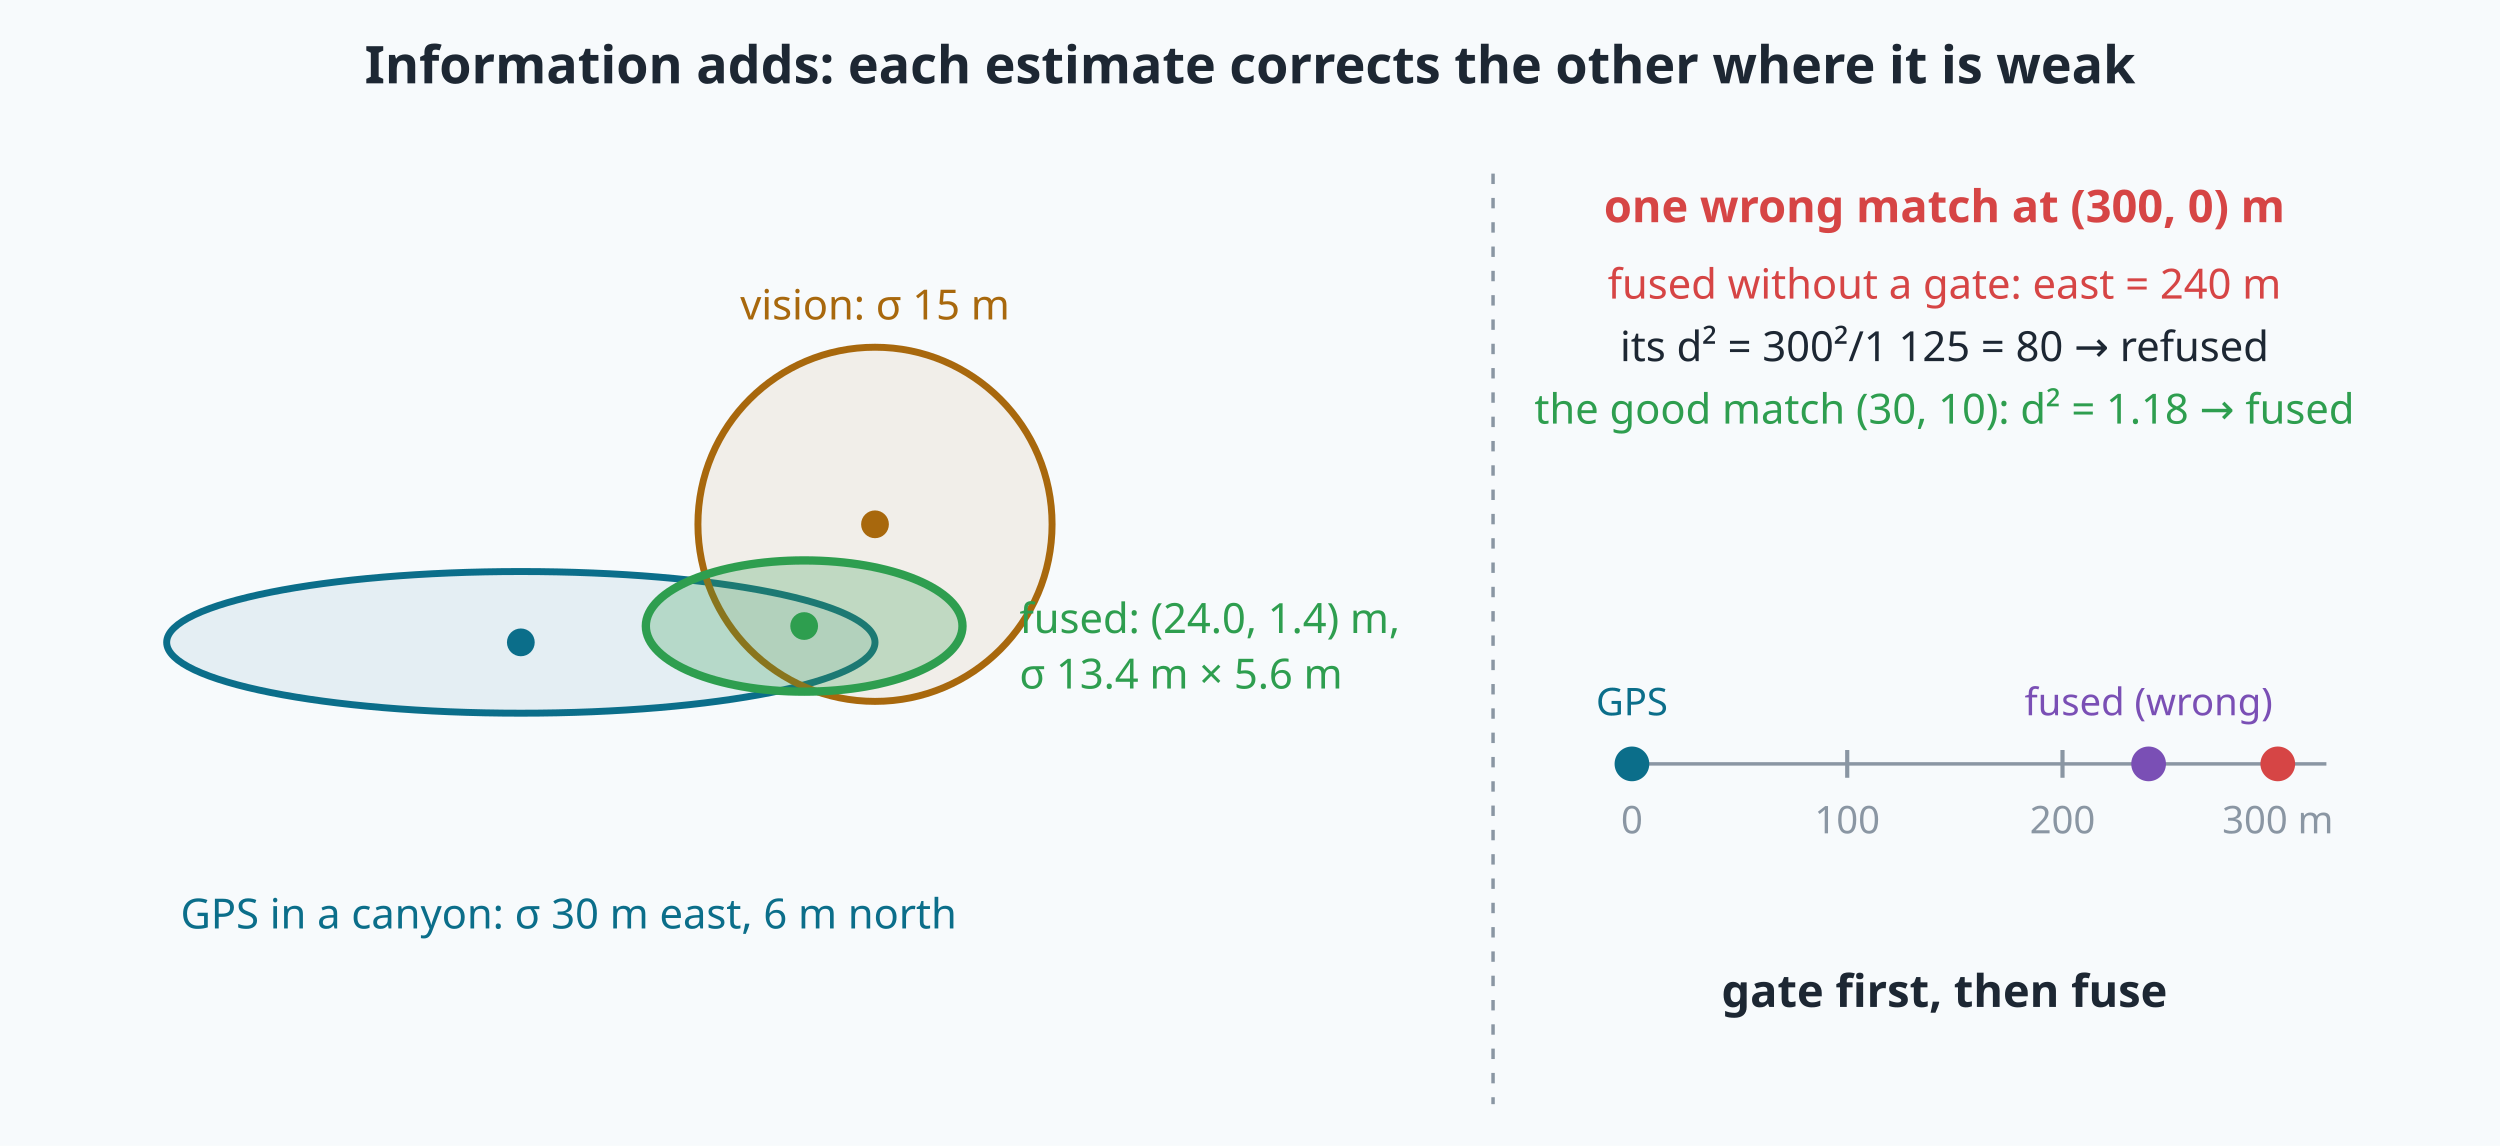
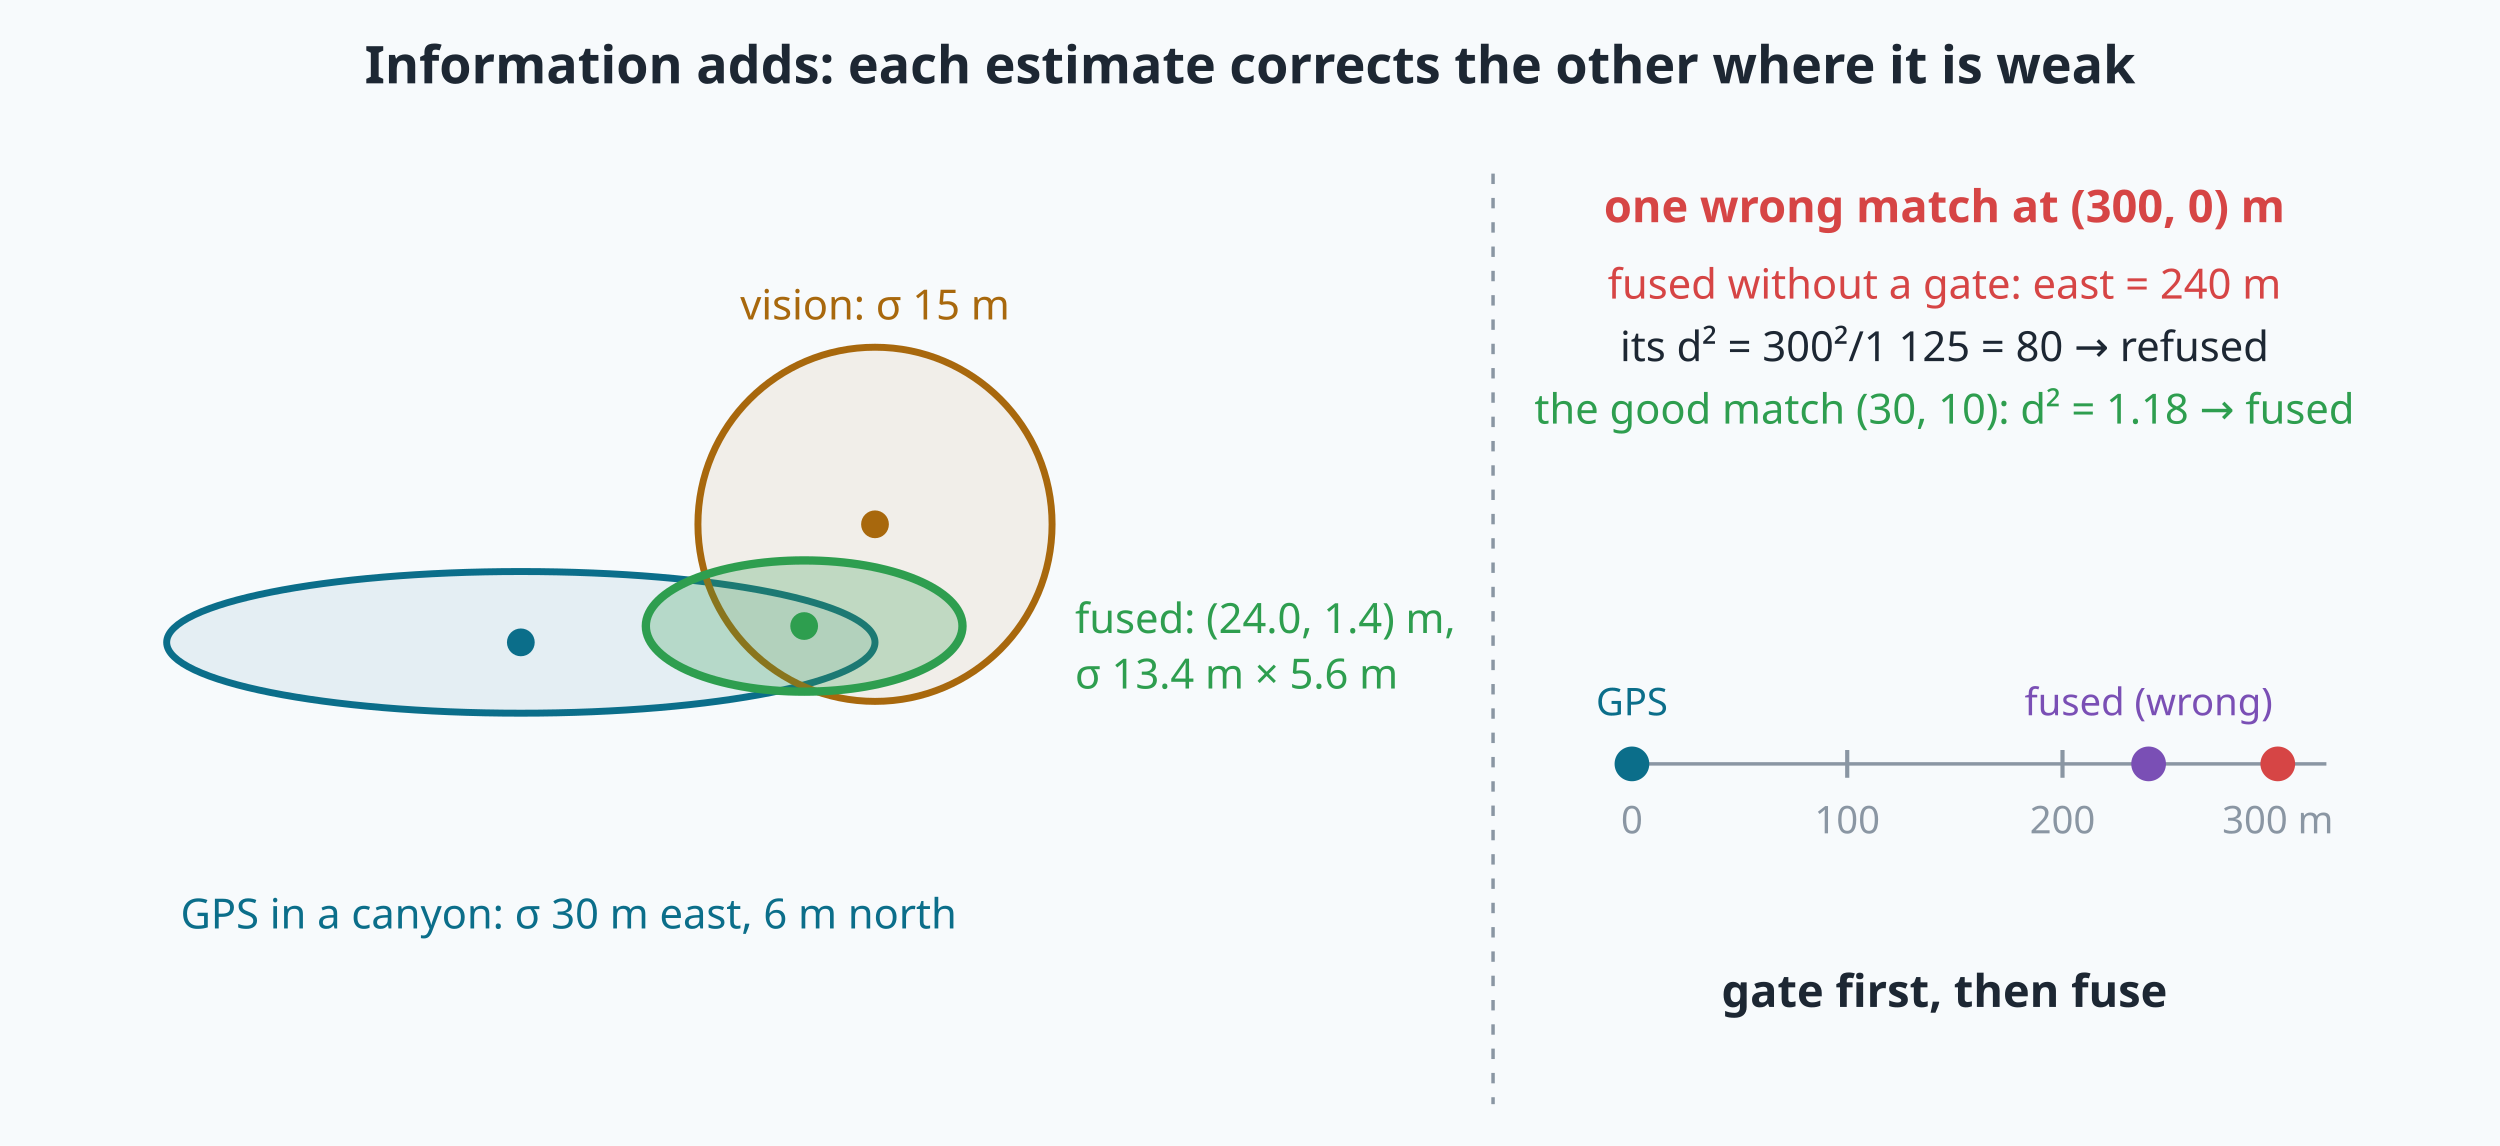
<svg xmlns="http://www.w3.org/2000/svg" viewBox="0 0 720 330" font-family="sans-serif" font-size="13">
  <rect width="720" height="330" fill="#f7fafc" />
  <defs>
    <marker id="mi" viewBox="0 0 10 10" refX="8" refY="5" markerWidth="7" markerHeight="7" orient="auto-start-reverse">
      <path d="M0 0L10 5L0 10z" fill="#1d2733" />
    </marker>
    <marker id="mr" viewBox="0 0 10 10" refX="8" refY="5" markerWidth="7" markerHeight="7" orient="auto-start-reverse">
      <path d="M0 0L10 5L0 10z" fill="#d64545" />
    </marker>
    <marker id="mb" viewBox="0 0 10 10" refX="8" refY="5" markerWidth="7" markerHeight="7" orient="auto-start-reverse">
      <path d="M0 0L10 5L0 10z" fill="#0b6e8a" />
    </marker>
    <marker id="mo" viewBox="0 0 10 10" refX="8" refY="5" markerWidth="7" markerHeight="7" orient="auto-start-reverse">
      <path d="M0 0L10 5L0 10z" fill="#a8680d" />
    </marker>
    <marker id="mg" viewBox="0 0 10 10" refX="8" refY="5" markerWidth="7" markerHeight="7" orient="auto-start-reverse">
      <path d="M0 0L10 5L0 10z" fill="#8a96a3" />
    </marker>
    <marker id="mn" viewBox="0 0 10 10" refX="8" refY="5" markerWidth="7" markerHeight="7" orient="auto-start-reverse">
      <path d="M0 0L10 5L0 10z" fill="#2e9e4f" />
    </marker>
  </defs>
  <text x="360.0" y="24.0" text-anchor="middle" font-size="15" fill="#1d2733" font-weight="bold">Information adds: each estimate corrects the other where it is weak</text>
  <ellipse cx="150.0" cy="185.0" rx="102.0" ry="20.4" transform="rotate(0.00 150.0 185.0)" stroke="#0b6e8a" fill="#0b6e8a" fill-opacity="0.08" stroke-width="2" />
  <circle cx="252.0" cy="151.0" r="51.0" stroke="#a8680d" fill="#a8680d" stroke-width="2" fill-opacity="0.08" />
  <ellipse cx="231.6" cy="180.3" rx="45.6" ry="18.9" transform="rotate(0.00 231.6 180.3)" stroke="#2e9e4f" fill="#2e9e4f" fill-opacity="0.25" stroke-width="2.4" />
  <circle cx="150.0" cy="185.0" r="4" fill="#0b6e8a" />
  <circle cx="252.0" cy="151.0" r="4" fill="#a8680d" />
  <circle cx="231.6" cy="180.3" r="4" fill="#2e9e4f" />
  <text x="52.0" y="267.4" text-anchor="start" font-size="12" fill="#0b6e8a" font-weight="normal">GPS in a canyon: σ 30 m east, 6 m north</text>
  <text x="252.0" y="92.0" text-anchor="middle" font-size="12" fill="#a8680d" font-weight="normal">vision: σ 15 m</text>
-   <text x="293.6" y="182.3" text-anchor="start" font-size="12" fill="#2e9e4f" font-weight="normal">fused: (24.0, 1.4) m,</text>
-   <text x="293.6" y="198.3" text-anchor="start" font-size="12" fill="#2e9e4f" font-weight="normal">σ 13.4 m × 5.6 m</text>
+   <text x="309.6" y="182.3" text-anchor="start" font-size="12" fill="#2e9e4f" font-weight="normal">fused: (24.0, 1.4) m,</text>
+   <text x="309.6" y="198.3" text-anchor="start" font-size="12" fill="#2e9e4f" font-weight="normal">σ 13.4 m × 5.6 m</text>
  <line x1="430.0" y1="50.0" x2="430.0" y2="318.0" stroke="#8a96a3" stroke-width="1" stroke-dasharray="3 4" />
  <text x="560.0" y="64.0" text-anchor="middle" font-size="13" fill="#d64545" font-weight="bold">one wrong match at (300, 0) m</text>
  <text x="560.0" y="86.0" text-anchor="middle" font-size="12" fill="#d64545" font-weight="normal">fused without a gate: east = 240 m</text>
  <text x="560.0" y="104.0" text-anchor="middle" font-size="12" fill="#1d2733" font-weight="normal">its d² = 300²/1 125 = 80 → refused</text>
  <text x="560.0" y="122.0" text-anchor="middle" font-size="12" fill="#2e9e4f" font-weight="normal">the good match (30, 10): d² = 1.18 → fused</text>
  <line x1="470.0" y1="220.0" x2="670.0" y2="220.0" stroke="#8a96a3" stroke-width="1" />
  <line x1="470.0" y1="216.0" x2="470.0" y2="224.0" stroke="#8a96a3" stroke-width="1.2" />
  <text x="470.0" y="240.0" text-anchor="middle" font-size="11" fill="#8a96a3" font-weight="normal">0</text>
  <line x1="532.0" y1="216.0" x2="532.0" y2="224.0" stroke="#8a96a3" stroke-width="1.2" />
  <text x="532.0" y="240.0" text-anchor="middle" font-size="11" fill="#8a96a3" font-weight="normal">100</text>
  <line x1="594.0" y1="216.0" x2="594.0" y2="224.0" stroke="#8a96a3" stroke-width="1.2" />
  <text x="594.0" y="240.0" text-anchor="middle" font-size="11" fill="#8a96a3" font-weight="normal">200</text>
  <line x1="656.0" y1="216.0" x2="656.0" y2="224.0" stroke="#8a96a3" stroke-width="1.2" />
  <text x="656.0" y="240.0" text-anchor="middle" font-size="11" fill="#8a96a3" font-weight="normal">300 m</text>
  <circle cx="470.0" cy="220.0" r="5" fill="#0b6e8a" />
  <circle cx="656.0" cy="220.0" r="5" fill="#d64545" />
  <circle cx="618.8" cy="220.0" r="5" fill="#7a4fb5" />
  <text x="618.8" y="206.0" text-anchor="middle" font-size="11" fill="#7a4fb5" font-weight="normal">fused (wrong)</text>
  <text x="470.0" y="206.0" text-anchor="middle" font-size="11" fill="#0b6e8a" font-weight="normal">GPS</text>
  <text x="560.0" y="290.0" text-anchor="middle" font-size="13" fill="#1d2733" font-weight="bold">gate first, then fuse</text>
</svg>
